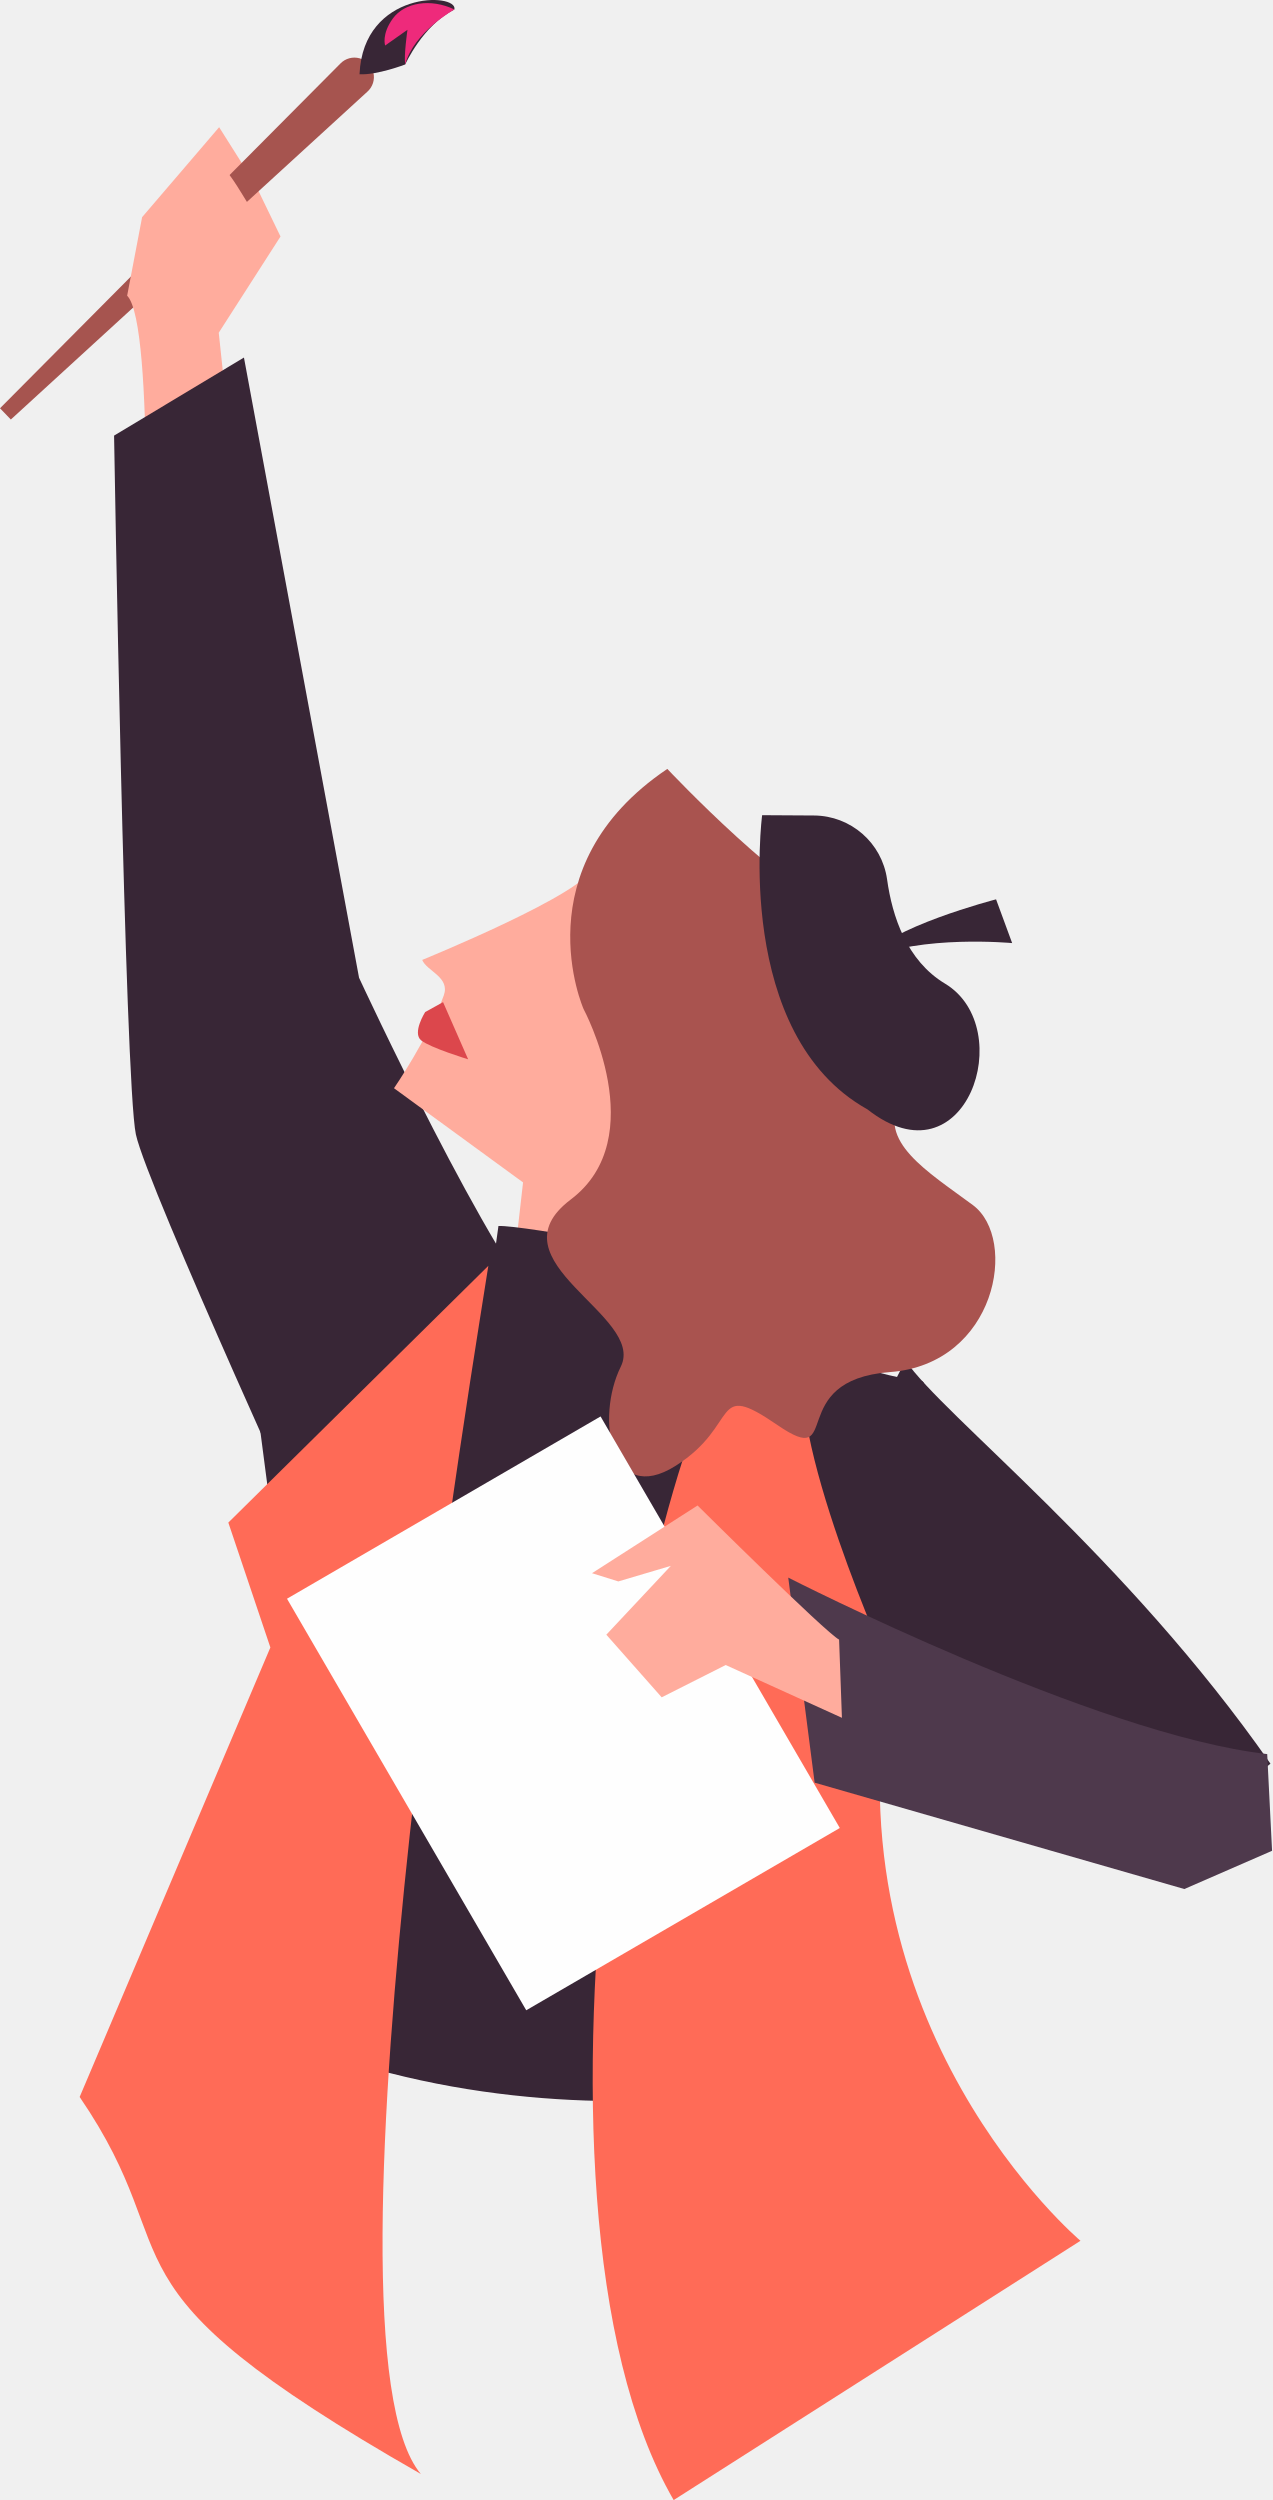
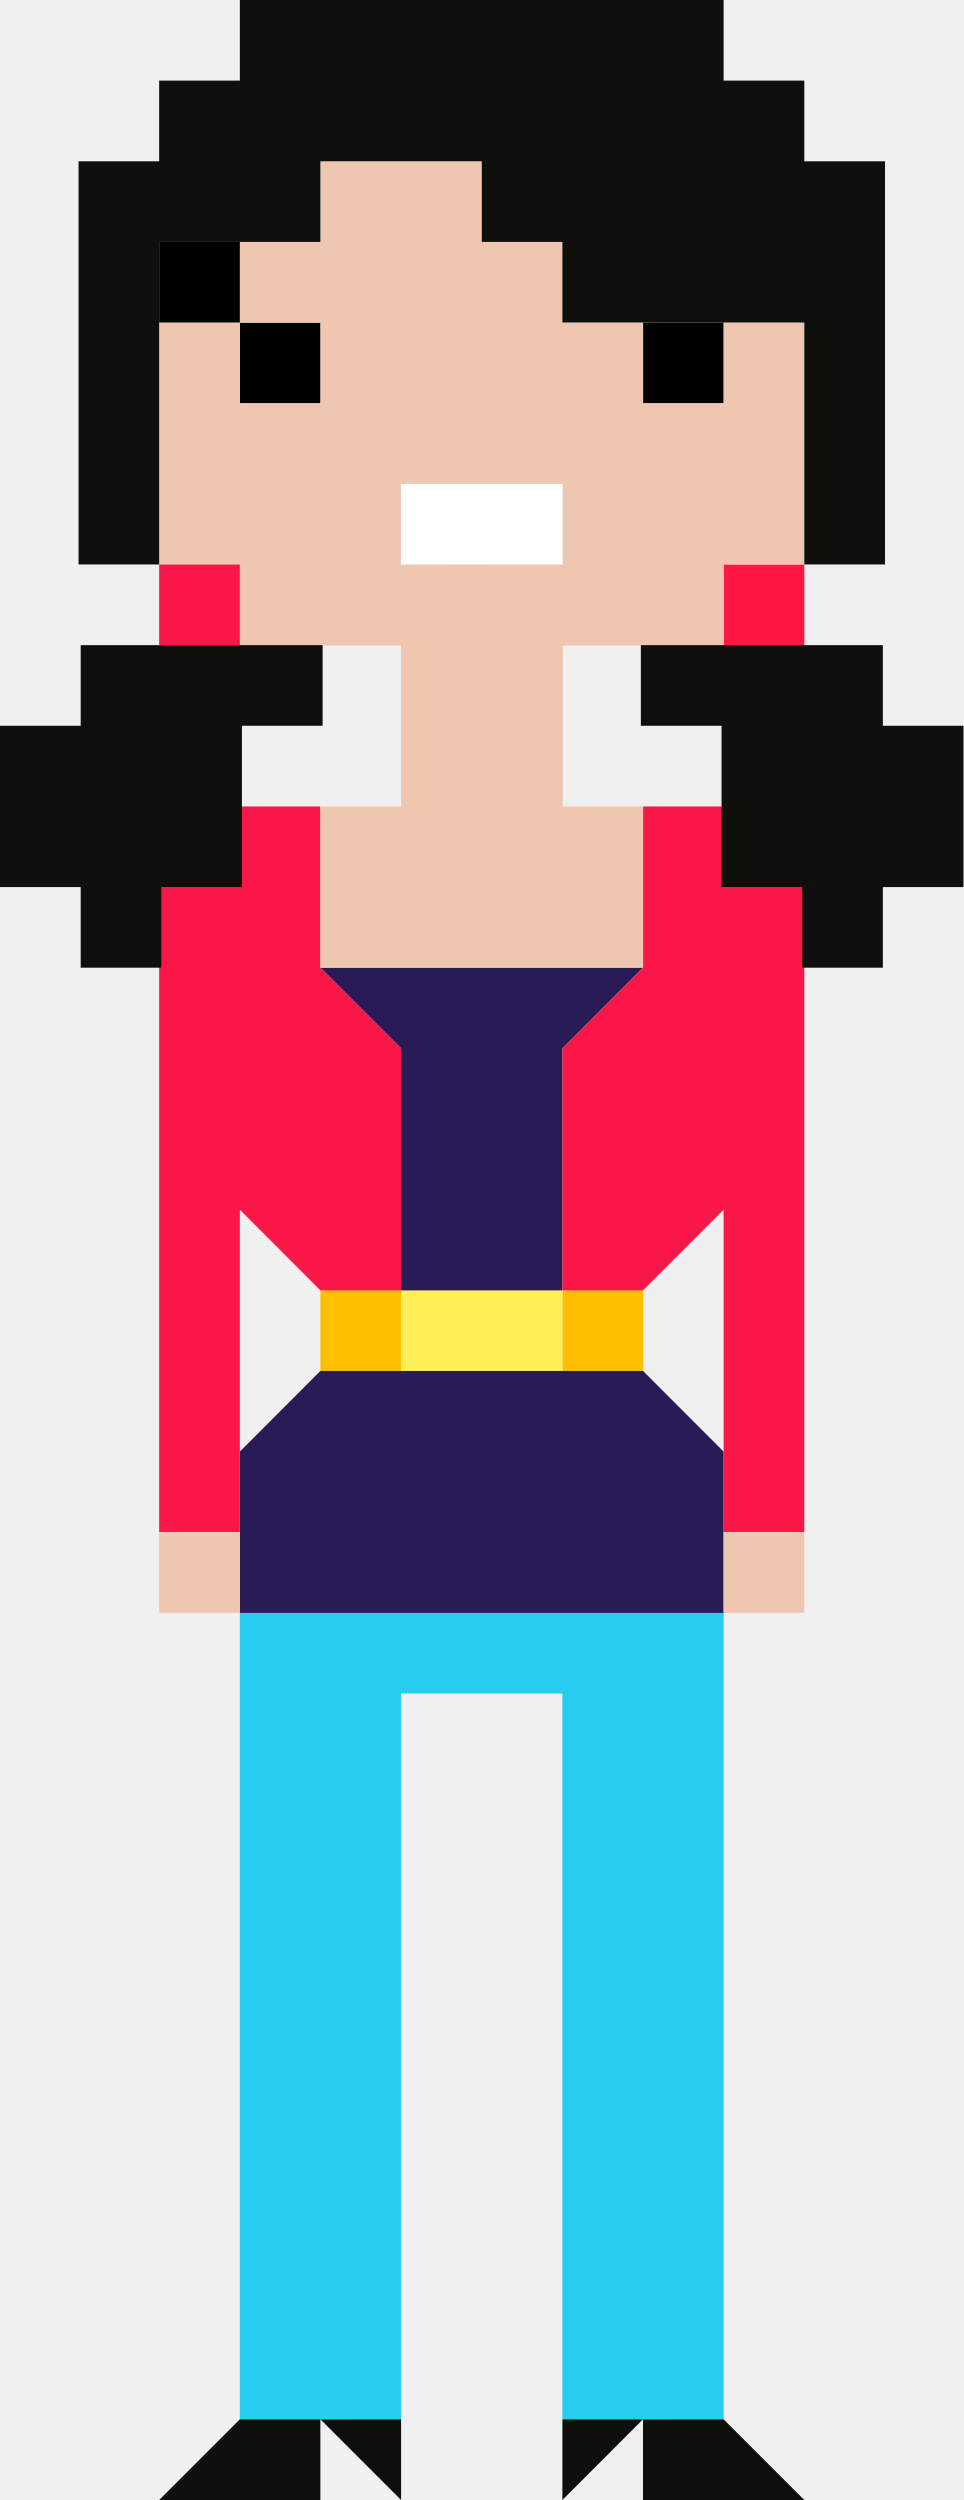
- <svg xmlns="http://www.w3.org/2000/svg" viewBox="0 0 565.46 1111.32">
-   <path d="M60.8,120.3a96.2,96.2,0,0,0-.64,15.53L4.82,186.49l-4.82-5Z" style="fill:#a6544f" />
-   <path d="M107.67,253.27c-.29-10.79-10.43-105.37-10.43-105.37l27.45-42.77-11.12-23L97.41,56.54l-34.24,40-6.65,34.91c12.6,12.51,7.34,153.33,7.34,153.33Z" style="fill:#ffac9d" />
-   <path d="M105.51,82.88c-1.09-1.74-2.26-3.42-3.46-5.07l49.26-49.56a8.67,8.67,0,1,1,12,12.5l-53.55,49C108.33,87.49,107,85.17,105.51,82.88Z" style="fill:#a6544f" />
-   <path d="M159.82,33c7.7.48,20.31-4.34,20.31-4.34S187.93,11.2,202,4.21C203.69-3.33,161.44-4.43,159.82,33Z" style="fill:#382636" />
-   <path d="M180.13,28.63c-.68-3.68,1-15.39,1-15.39l-9.93,7s-1.69-5,3.47-12.06S191.4-.86,202,4.21C202,4.21,183.93,14.23,180.13,28.63Z" style="fill:#ee2a7b" />
-   <path d="M246,589.09C219.08,563,159.61,434.65,159.61,434.65L108.44,158.94l-57.73,34.7S55.47,481.2,60.4,504.27s84.51,196.92,84.51,196.92Z" style="fill:#382636" />
-   <path d="M402.49,604.77C419.4,629.5,500.28,691.62,564.75,784l-50.58,41.8S345,696.46,351.23,695.3,402.49,604.77,402.49,604.77Z" style="fill:#382636" />
-   <path d="M263.37,385.44c-1.55,11.07-75.69,41.27-75.69,41.27,2,5,12.54,7.62,9.59,15.8-6.87,19.05-22.13,41.23-22.13,41.23l57.37,41.88-9.85,86.67,72.1,1-4.37-81.89s59.07-18.84,71-55.56S341.39,360.22,263.37,385.44Z" style="fill:#ffac9d" />
-   <path d="M221.57,545c10.26-.61,91.55,14.77,91.55,14.77l-7.61,25.39s91.6,29,103.85,28.69-42.78,146.65-38.13,171.72S401.92,916,401.92,916s-162.2,55.41-314.45-28.16l39.86-162.65L113.54,619.5l75-71L219.08,563Z" style="fill:#382636" />
-   <path d="M336.29,583.35c-47.93,37.94-115.33,392.25-36.83,528L480.3,996.09S367.38,901,395.58,742.17c0,0-48.27-106.42-37.28-141.52Z" style="fill:#ff6b57" />
-   <path d="M296.64,341.8c-65.1,43.85-37.23,106.73-37.23,106.73s30.71,57.18-5.67,84.67,33.53,51.47,22.22,74.31-4.62,62.43,24.38,44.09,15.54-38.54,45.25-18.13,2.78-20,50.08-23.55,57.07-59.2,36.78-74.24-42.86-28.34-32.1-47.19,6-72.42-21.38-80.3S296.64,341.8,296.64,341.8Z" style="fill:#a9534f" />
-   <path d="M217.08,562.69c-2.5,18-80.62,477.12-30,537.07-150.8-86.09-100.95-93.4-151.67-167.6l84.78-199.82L101.5,676.83Z" style="fill:#ff6b57" />
-   <path d="M563.31,779.74c-76.13-8.55-212.91-78.45-212.91-78.45l11.73,91.16,164.34,47.28,39-17Z" style="fill:#4e394c" />
-   <rect x="169.83" y="655.85" width="161.23" height="211.61" transform="translate(849.75 1294.25) rotate(149.83)" style="fill:#fefefe" />
-   <path d="M373,728.85c-5.71-2.83-62.92-59.62-62.92-59.62l-46.92,30.1,11.7,3.66,23.34-6.92-28.67,30.6,24.61,27.84,28.45-14.36,51.67,23.47Z" style="fill:#ffac9d" />
-   <path d="M189,449.88l7.95-4.4,11.15,25.41s-16.73-5.08-20.86-8.4S189,449.88,189,449.88Z" style="fill:#dc474c" />
-   <path d="M385.6,493.15C326,459.87,338.79,362.37,338.79,362.37l23,.14a33,33,0,0,1,32.54,28.38c2.3,16.55,8.77,36.16,25.75,46.35C452.89,457,429.3,527.55,385.6,493.15Z" style="fill:#382636" />
-   <path d="M385.36,426.29c24.1-10.86,64.57-7.06,64.57-7.06l-7.15-19.45S393.81,412.46,385.36,426.29Z" style="fill:#382636" />
+ <svg xmlns="http://www.w3.org/2000/svg" viewBox="0 0 116.41 302.06">
+   <rect x="77.7" y="38.97" width="9.74" height="9.75" />
+   <rect x="67.95" y="155.9" width="9.75" height="9.74" style="fill:#ffbf00" />
+   <rect x="58.21" y="155.9" width="9.74" height="9.74" style="fill:#ffee58" />
+   <rect x="48.46" y="155.9" width="9.75" height="9.74" style="fill:#ffee58" />
+   <rect x="48.46" y="58.46" width="19.49" height="9.75" style="fill:#fff" />
+   <rect x="38.71" y="155.9" width="9.75" height="9.74" style="fill:#ffbf00" />
+   <polygon points="28.98 194.88 28.98 292.31 48.46 292.31 48.46 204.62 67.95 204.62 67.95 292.31 87.43 292.31 87.43 194.88 28.98 194.88" style="fill:#27cdef" />
+   <polygon points="77.69 165.64 38.71 165.64 28.98 175.39 28.98 194.88 87.43 194.88 87.43 175.39 77.69 165.64" style="fill:#281b56" />
+   <polygon points="48.46 155.91 67.95 155.91 67.95 126.67 77.69 116.92 38.71 116.92 48.46 126.67 48.46 155.91" style="fill:#281b56" />
+   <rect x="28.98" y="38.97" width="9.74" height="9.75" />
+   <rect x="87.43" y="68.2" width="9.75" height="9.75" style="fill:#ff1744" />
+   <polygon points="87.43 97.44 77.69 97.44 77.69 116.92 67.95 126.67 67.95 155.91 77.69 155.91 87.43 146.16 87.43 185.13 97.18 185.13 97.18 107.18 87.43 107.18 87.43 97.44" style="fill:#f81746" />
+   <polygon points="38.71 97.44 28.98 97.44 28.98 107.18 19.23 107.18 19.23 185.13 28.98 185.13 28.98 146.16 38.71 155.91 48.46 155.91 48.46 126.67 38.71 116.92 38.71 97.44" style="fill:#f81746" />
+   <rect x="87.43" y="185.13" width="9.75" height="9.75" style="fill:#efc7b0" />
+   <path d="M87.43,39v9.75H77.7V39H68V29.23H58.21V19.49H38.71v9.74H29V39h9.73v9.75H29V39H19.23V68.2H29V78H48.46V97.44H38.71v19.48h39V97.44H68V78H87.43V68.2h9.75V39Zm-39,29.23V58.46H68V68.2Z" style="fill:#efc7b0" />
+   <rect x="19.23" y="185.13" width="9.75" height="9.75" style="fill:#efc7b0" />
+   <rect x="19.23" y="29.23" width="9.75" height="9.74" />
+   <polygon points="106.67 87.69 106.67 77.95 77.43 77.95 77.43 87.69 87.18 87.69 87.18 107.18 96.93 107.18 96.93 116.92 106.67 116.92 106.67 107.18 116.41 107.18 116.41 87.69 106.67 87.69" style="fill:#0f0f0d" />
+   <polygon points="9.75 87.69 9.75 77.95 38.98 77.95 38.98 87.69 29.23 87.69 29.23 107.18 19.49 107.18 19.49 116.92 9.75 116.92 9.75 107.18 0 107.18 0 87.69 9.75 87.69" style="fill:#0f0f0d" />
+   <polygon points="77.69 292.31 77.69 302.06 97.18 302.06 87.43 292.31 77.69 292.31" style="fill:#0f0f0d" />
+   <polygon points="67.95 302.06 77.69 292.31 67.95 292.31 67.95 302.06" style="fill:#0f0f0d" />
+   <polygon points="67.95 29.23 67.95 38.97 97.18 38.97 97.18 68.2 106.93 68.2 106.93 19.49 97.18 19.49 97.18 9.74 87.43 9.74 87.43 0 28.98 0 28.98 9.74 19.23 9.74 19.23 19.49 9.49 19.49 9.49 68.2 19.23 68.2 19.23 38.97 19.23 29.23 28.98 29.23 38.71 29.23 38.71 19.49 48.46 19.49 58.21 19.49 58.21 29.23 67.95 29.23" style="fill:#0f0f0d" />
+   <polygon points="48.46 302.06 48.46 292.31 38.71 292.31 48.46 302.06" style="fill:#0f0f0d" />
+   <polygon points="19.23 302.06 38.71 302.06 38.71 292.31 28.98 292.31 19.23 302.06" style="fill:#0f0f0d" />
+   <rect x="19.23" y="68.2" width="9.75" height="9.75" style="fill:#f81746" />
</svg>
